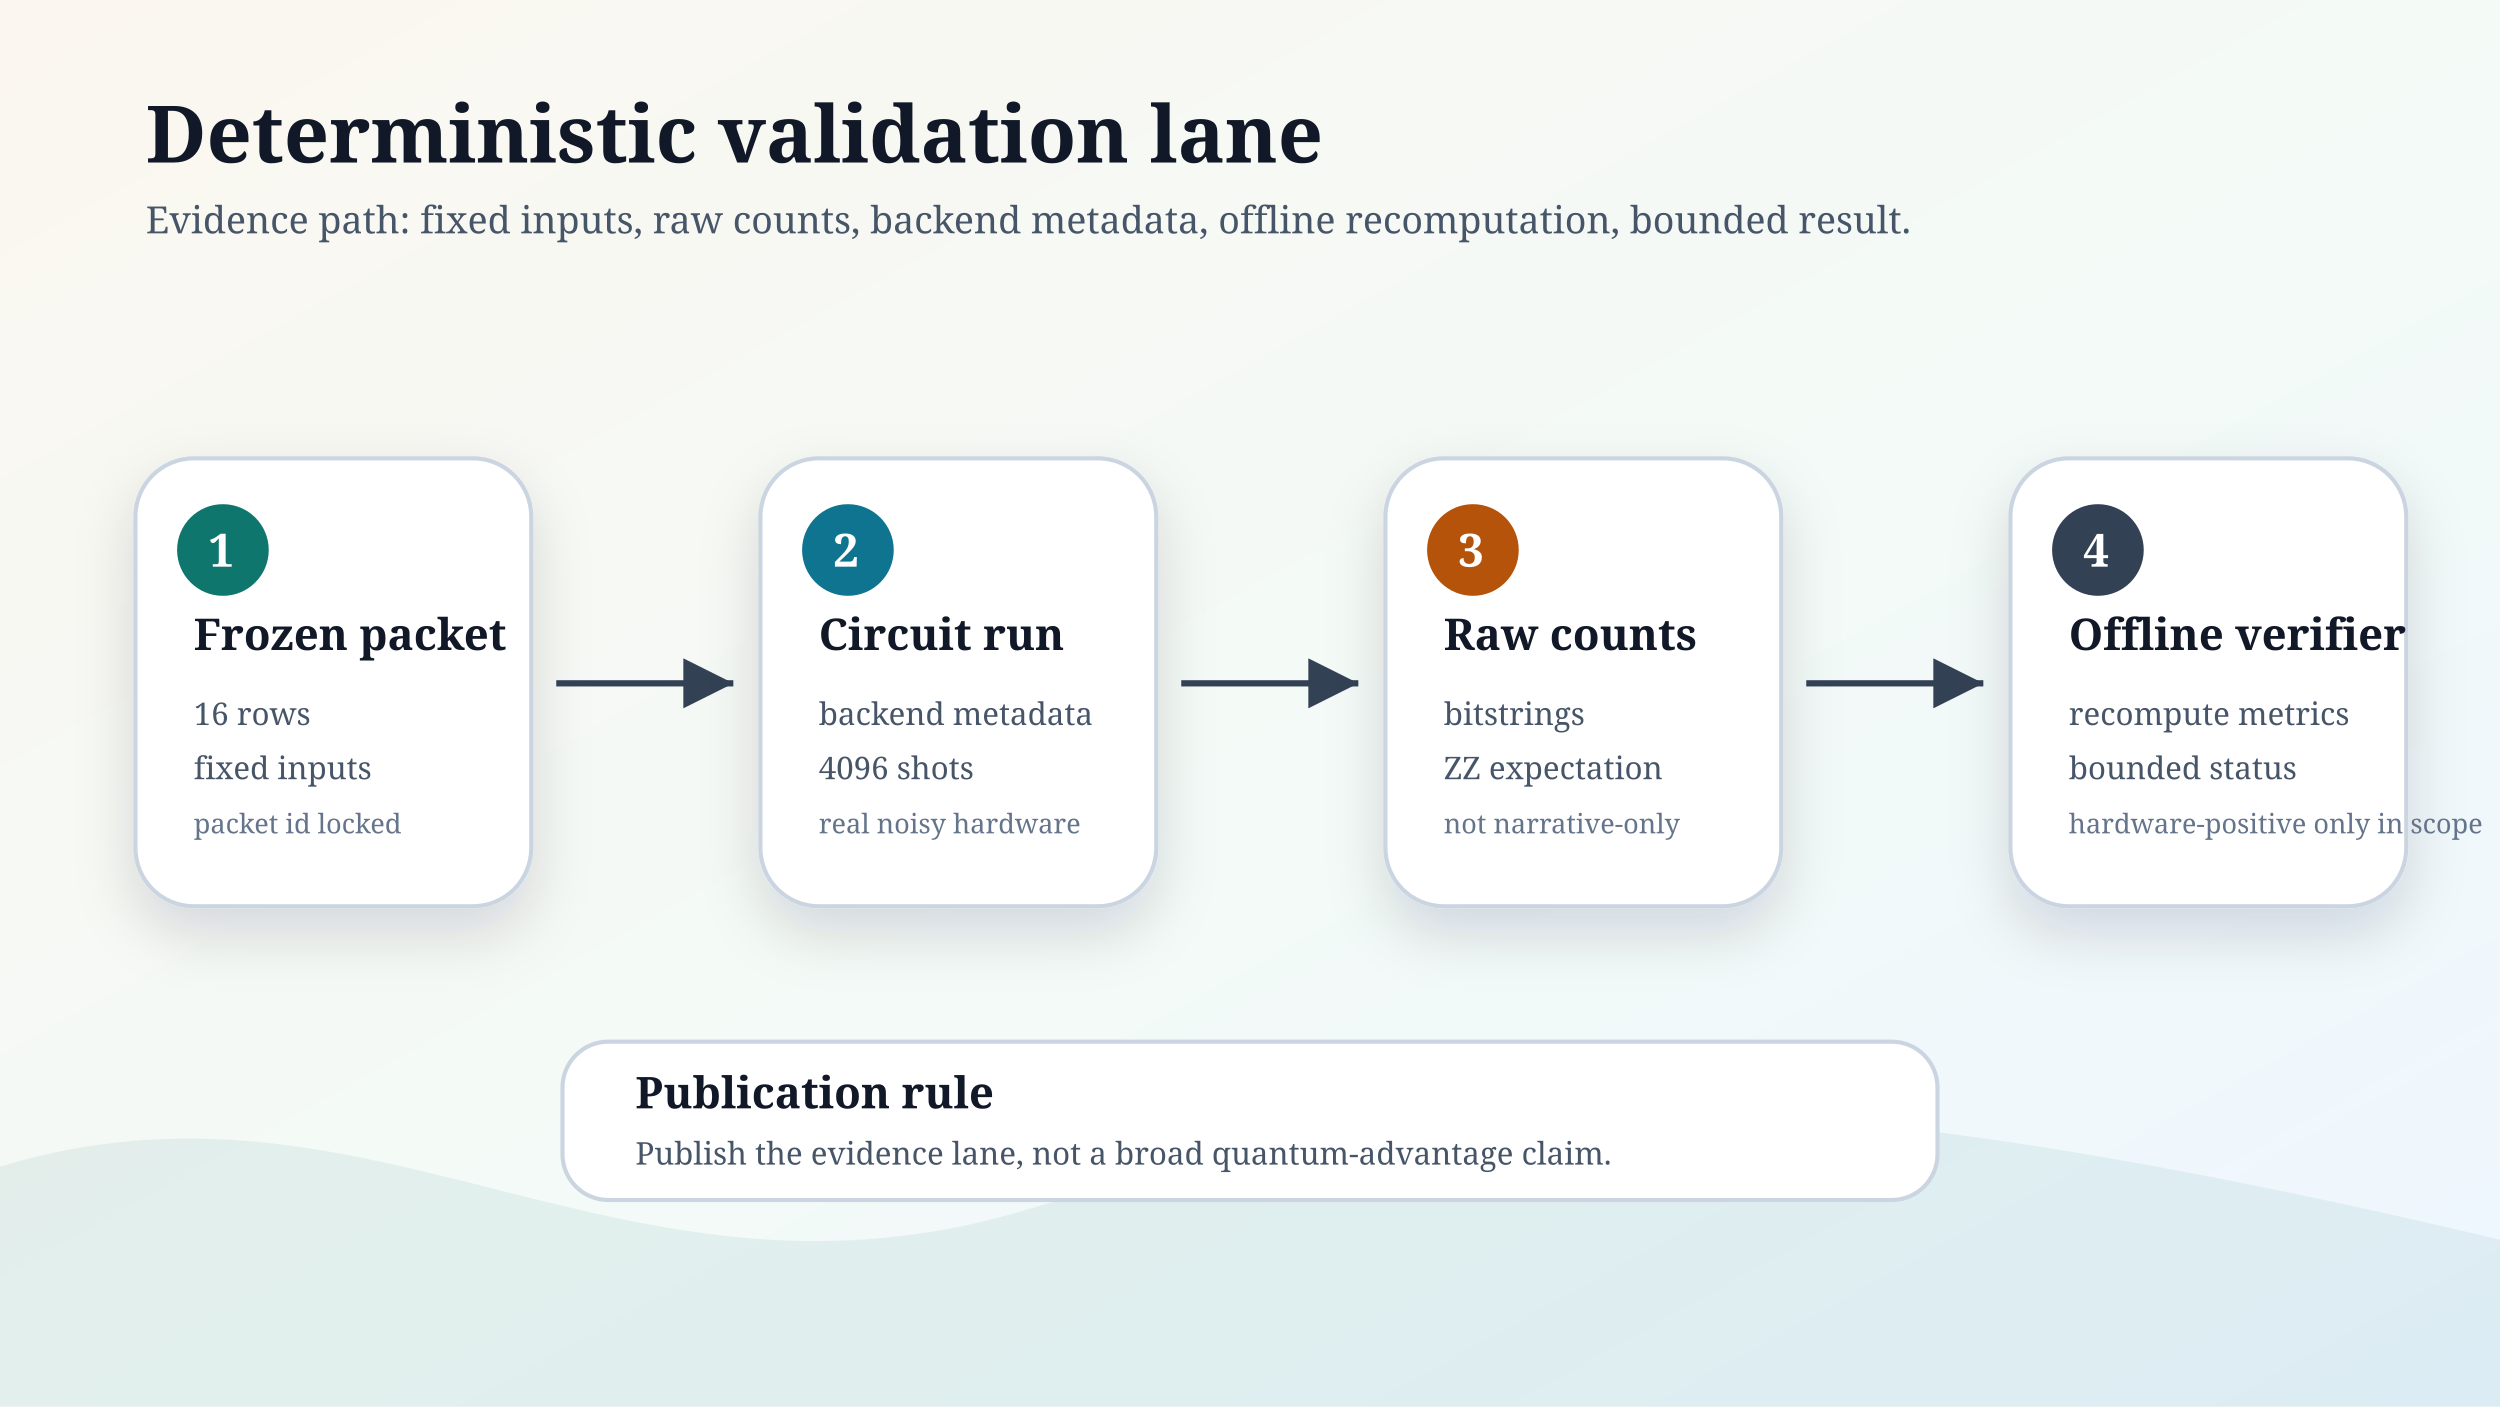
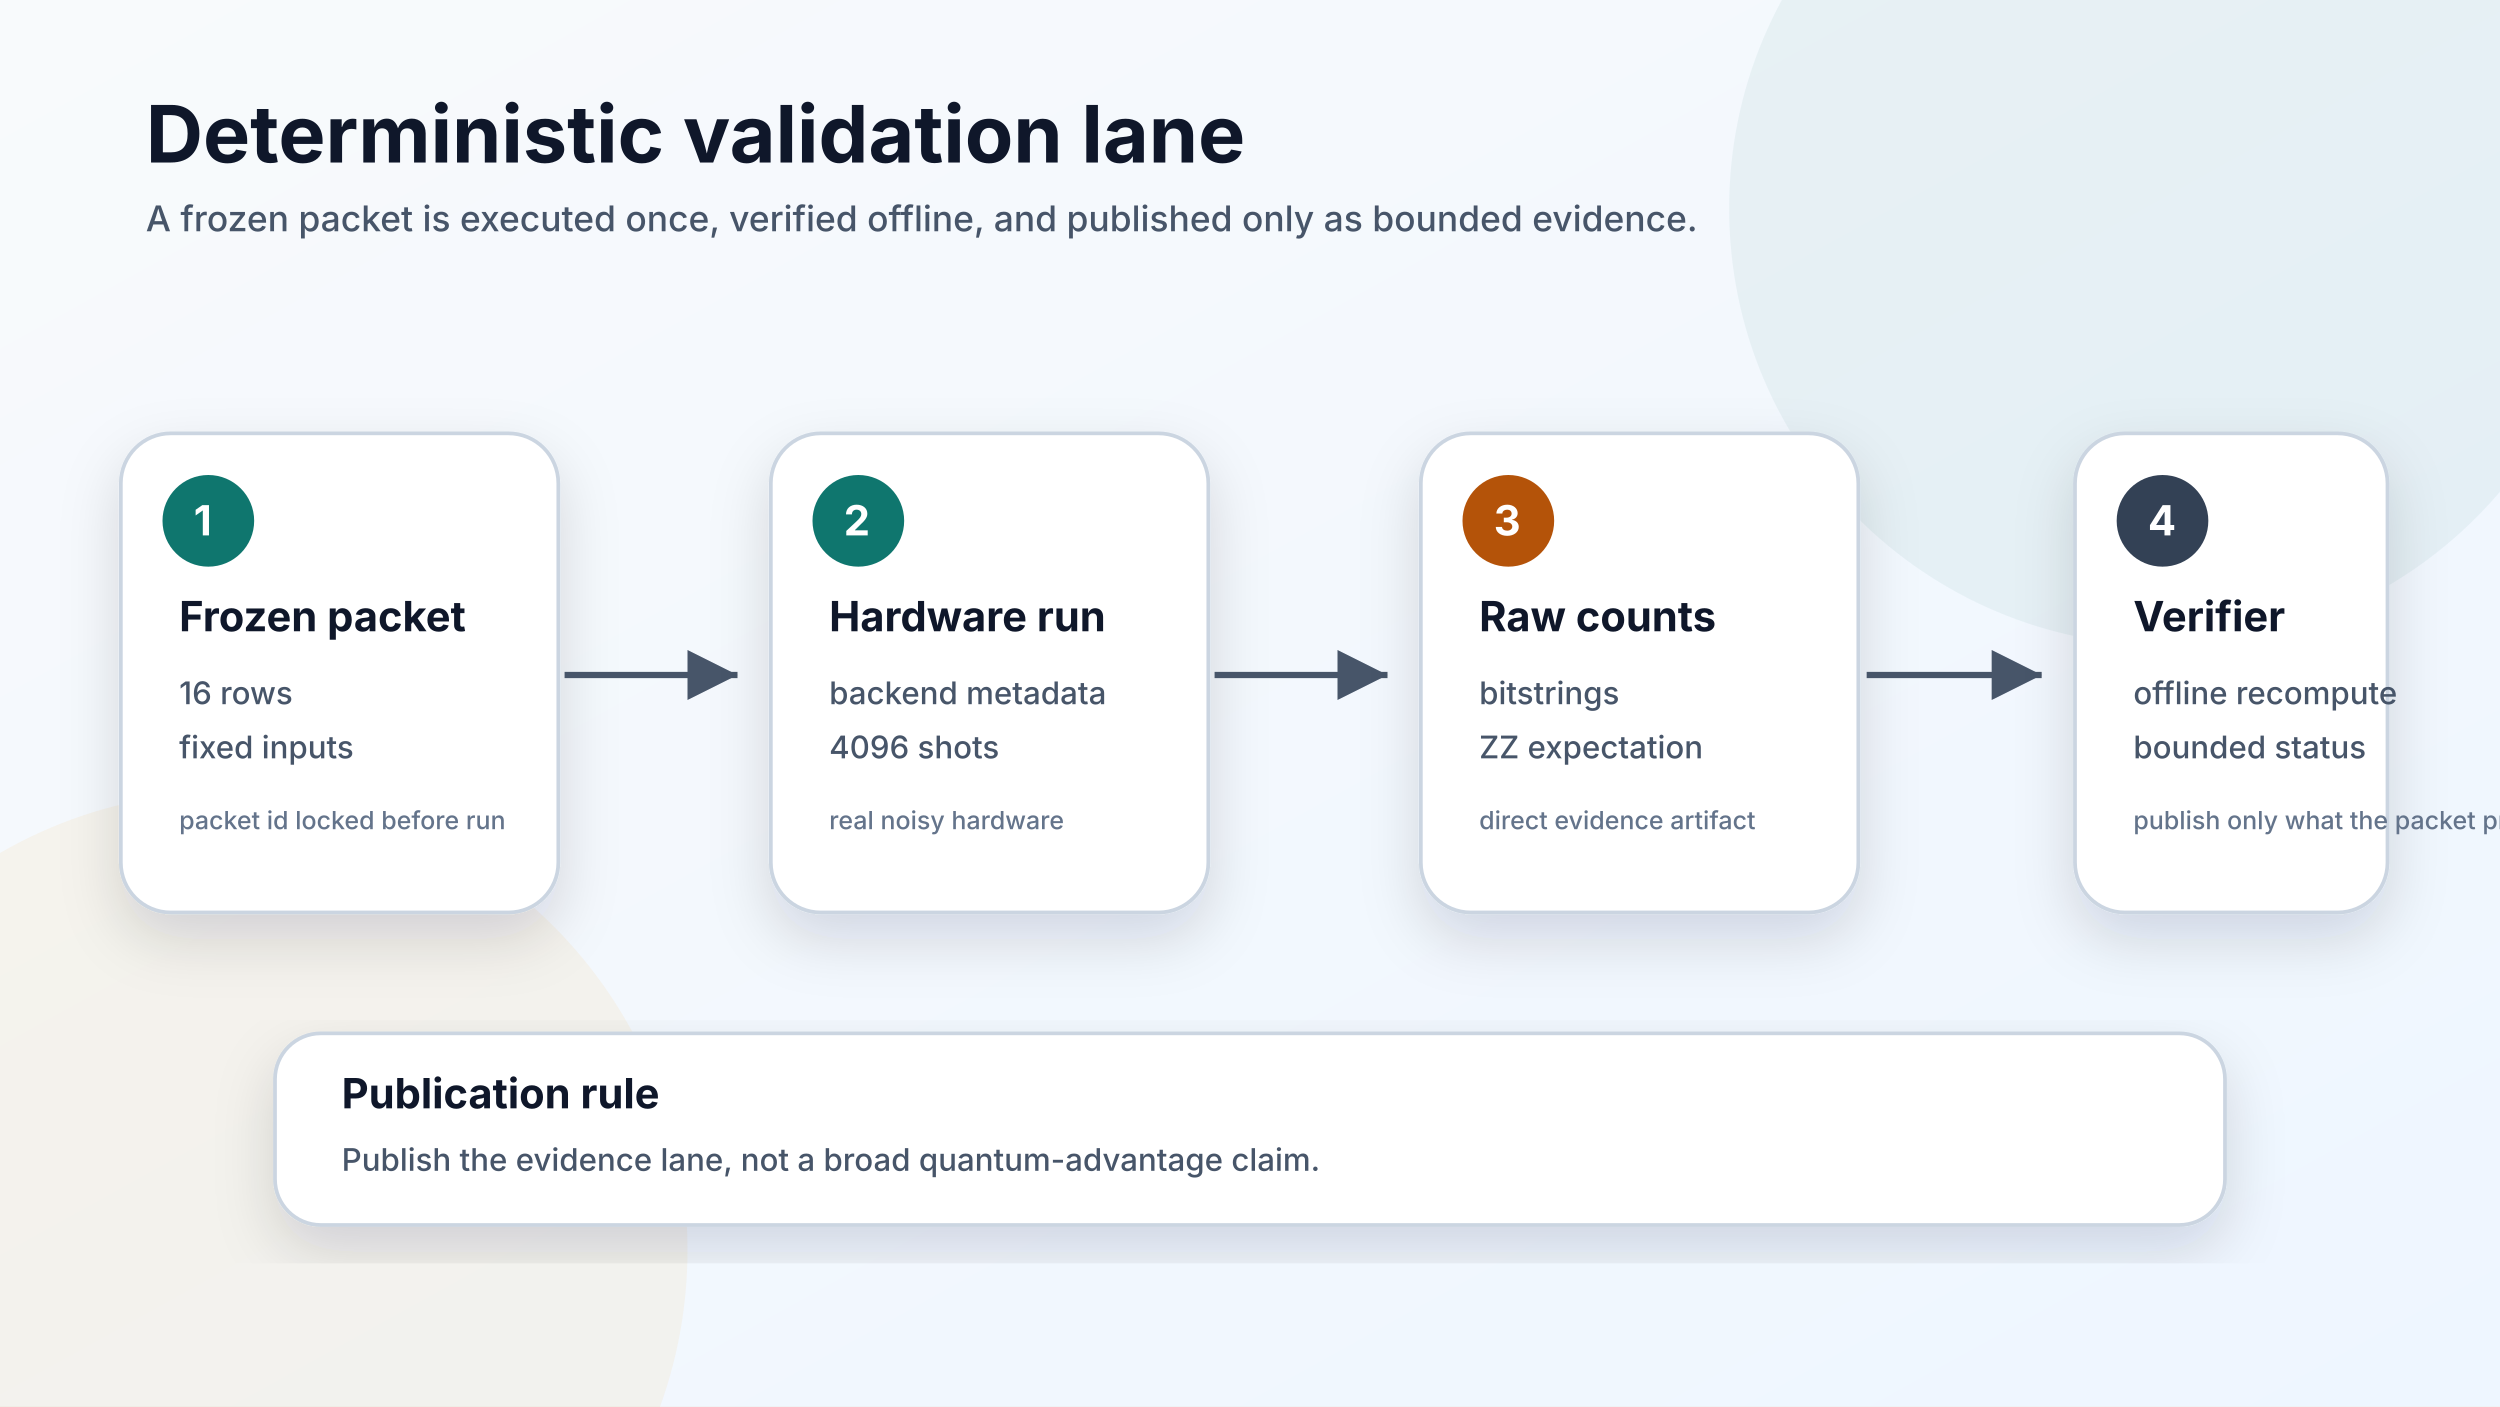
<svg xmlns="http://www.w3.org/2000/svg" width="1200" height="675" viewBox="0 0 1200 675" role="img" aria-labelledby="title desc">
  <defs>
    <linearGradient id="bg" x1="0" y1="0" x2="1" y2="1">
-       <stop offset="0" stop-color="#fbf7f0" />
-       <stop offset="0.55" stop-color="#f3faf7" />
+       <stop offset="0" stop-color="#f8fafc" />
      <stop offset="1" stop-color="#eef6ff" />
    </linearGradient>
    <filter id="shadow" x="-20%" y="-20%" width="140%" height="140%">
      <feDropShadow dx="0" dy="12" stdDeviation="14" flood-color="#111827" flood-opacity="0.14" />
    </filter>
    <marker id="arrow" markerWidth="12" markerHeight="12" refX="10" refY="6" orient="auto">
-       <path d="M2,2 L10,6 L2,10 Z" fill="#334155" />
+       <path d="M2,2 L10,6 L2,10 Z" fill="#475569" />
    </marker>
    <style>
-       .title { font: 700 38px Georgia, serif; fill: #111827; }
-       .subtitle { font: 500 18px Georgia, serif; fill: #475569; }
-       .box { fill: #ffffff; stroke: #cbd5e1; stroke-width: 2; rx: 28; filter: url(#shadow); }
-       .num { font: 700 22px Georgia, serif; fill: #ffffff; }
-       .label { font: 700 21px Georgia, serif; fill: #111827; }
-       .small { font: 500 15px Georgia, serif; fill: #475569; }
-       .tiny { font: 500 13px Georgia, serif; fill: #64748b; }
-       .line { stroke: #334155; stroke-width: 3; fill: none; marker-end: url(#arrow); }
+       .title { font: 700 38px Inter, Arial, sans-serif; fill: #0f172a; }
+       .subtitle { font: 500 17px Inter, Arial, sans-serif; fill: #475569; }
+       .box { fill: #ffffff; stroke: #cbd5e1; stroke-width: 1.8; rx: 24; filter: url(#shadow); }
+       .num { font: 700 20px Inter, Arial, sans-serif; fill: #ffffff; }
+       .label { font: 700 20px Inter, Arial, sans-serif; fill: #0f172a; }
+       .small { font: 500 15px Inter, Arial, sans-serif; fill: #475569; }
+       .tiny { font: 500 12px Inter, Arial, sans-serif; fill: #64748b; }
+       .line { stroke: #475569; stroke-width: 3; fill: none; marker-end: url(#arrow); }
      .tag { fill: #0f766e; }
    </style>
  </defs>
  <rect width="1200" height="675" fill="url(#bg)" />
-   <path d="M0 560 C180 505, 300 640, 495 580 S840 510, 1200 595 L1200 675 L0 675 Z" fill="#0f766e" opacity="0.08" />
+   <circle cx="1040" cy="100" r="210" fill="#0f766e" opacity="0.06" />
+   <circle cx="110" cy="600" r="220" fill="#f59e0b" opacity="0.07" />
  <text x="70" y="78" class="title">Deterministic validation lane</text>
-   <text x="70" y="112" class="subtitle">Evidence path: fixed inputs, raw counts, backend metadata, offline recomputation, bounded result.</text>
-   <g transform="translate(65,220)">
-     <rect width="190" height="215" class="box" />
-     <circle cx="42" cy="44" r="22" class="tag" />
-     <text x="35" y="52" class="num">1</text>
-     <text x="28" y="92" class="label">Frozen packet</text>
-     <text x="28" y="128" class="small">16 rows</text>
-     <text x="28" y="154" class="small">fixed inputs</text>
-     <text x="28" y="180" class="tiny">packet id locked</text>
+   <text x="70" y="111" class="subtitle">A frozen packet is executed once, verified offline, and published only as bounded evidence.</text>
+   <g transform="translate(58,208)">
+     <rect width="210" height="230" class="box" />
+     <circle cx="42" cy="42" r="22" class="tag" />
+     <text x="35" y="49" class="num">1</text>
+     <text x="28" y="95" class="label">Frozen packet</text>
+     <text x="28" y="130" class="small">16 rows</text>
+     <text x="28" y="156" class="small">fixed inputs</text>
+     <text x="28" y="190" class="tiny">packet id locked before run</text>
  </g>
-   <path d="M267 328 L352 328" class="line" />
-   <g transform="translate(365,220)">
-     <rect width="190" height="215" class="box" />
-     <circle cx="42" cy="44" r="22" fill="#0e7490" />
-     <text x="35" y="52" class="num">2</text>
-     <text x="28" y="92" class="label">Circuit run</text>
-     <text x="28" y="128" class="small">backend metadata</text>
-     <text x="28" y="154" class="small">4096 shots</text>
-     <text x="28" y="180" class="tiny">real noisy hardware</text>
+   <path d="M271 324 L354 324" class="line" />
+   <g transform="translate(370,208)">
+     <rect width="210" height="230" class="box" />
+     <circle cx="42" cy="42" r="22" fill="#0f766e" />
+     <text x="35" y="49" class="num">2</text>
+     <text x="28" y="95" class="label">Hardware run</text>
+     <text x="28" y="130" class="small">backend metadata</text>
+     <text x="28" y="156" class="small">4096 shots</text>
+     <text x="28" y="190" class="tiny">real noisy hardware</text>
  </g>
-   <path d="M567 328 L652 328" class="line" />
-   <g transform="translate(665,220)">
-     <rect width="190" height="215" class="box" />
-     <circle cx="42" cy="44" r="22" fill="#b45309" />
-     <text x="35" y="52" class="num">3</text>
-     <text x="28" y="92" class="label">Raw counts</text>
-     <text x="28" y="128" class="small">bitstrings</text>
-     <text x="28" y="154" class="small">ZZ expectation</text>
-     <text x="28" y="180" class="tiny">not narrative-only</text>
+   <path d="M583 324 L666 324" class="line" />
+   <g transform="translate(682,208)">
+     <rect width="210" height="230" class="box" />
+     <circle cx="42" cy="42" r="22" fill="#b45309" />
+     <text x="35" y="49" class="num">3</text>
+     <text x="28" y="95" class="label">Raw counts</text>
+     <text x="28" y="130" class="small">bitstrings</text>
+     <text x="28" y="156" class="small">ZZ expectation</text>
+     <text x="28" y="190" class="tiny">direct evidence artifact</text>
  </g>
-   <path d="M867 328 L952 328" class="line" />
-   <g transform="translate(965,220)">
-     <rect width="190" height="215" class="box" />
-     <circle cx="42" cy="44" r="22" fill="#334155" />
-     <text x="35" y="52" class="num">4</text>
-     <text x="28" y="92" class="label">Offline verifier</text>
-     <text x="28" y="128" class="small">recompute metrics</text>
-     <text x="28" y="154" class="small">bounded status</text>
-     <text x="28" y="180" class="tiny">hardware-positive only in scope</text>
+   <path d="M896 324 L980 324" class="line" />
+   <g transform="translate(996,208)">
+     <rect width="150" height="230" class="box" />
+     <circle cx="42" cy="42" r="22" fill="#334155" />
+     <text x="35" y="49" class="num">4</text>
+     <text x="28" y="95" class="label">Verifier</text>
+     <text x="28" y="130" class="small">offline recompute</text>
+     <text x="28" y="156" class="small">bounded status</text>
+     <text x="28" y="190" class="tiny">publish only what the packet proves</text>
  </g>
-   <rect x="270" y="500" width="660" height="76" rx="22" fill="#ffffff" stroke="#cbd5e1" stroke-width="2" />
-   <text x="305" y="532" class="label">Publication rule</text>
-   <text x="305" y="559" class="small">Publish the evidence lane, not a broad quantum-advantage claim.</text>
+   <rect x="132" y="496" width="936" height="92" rx="22" fill="#ffffff" stroke="#cbd5e1" stroke-width="1.8" filter="url(#shadow)" />
+   <text x="164" y="532" class="label">Publication rule</text>
+   <text x="164" y="562" class="small">Publish the evidence lane, not a broad quantum-advantage claim.</text>
</svg>
